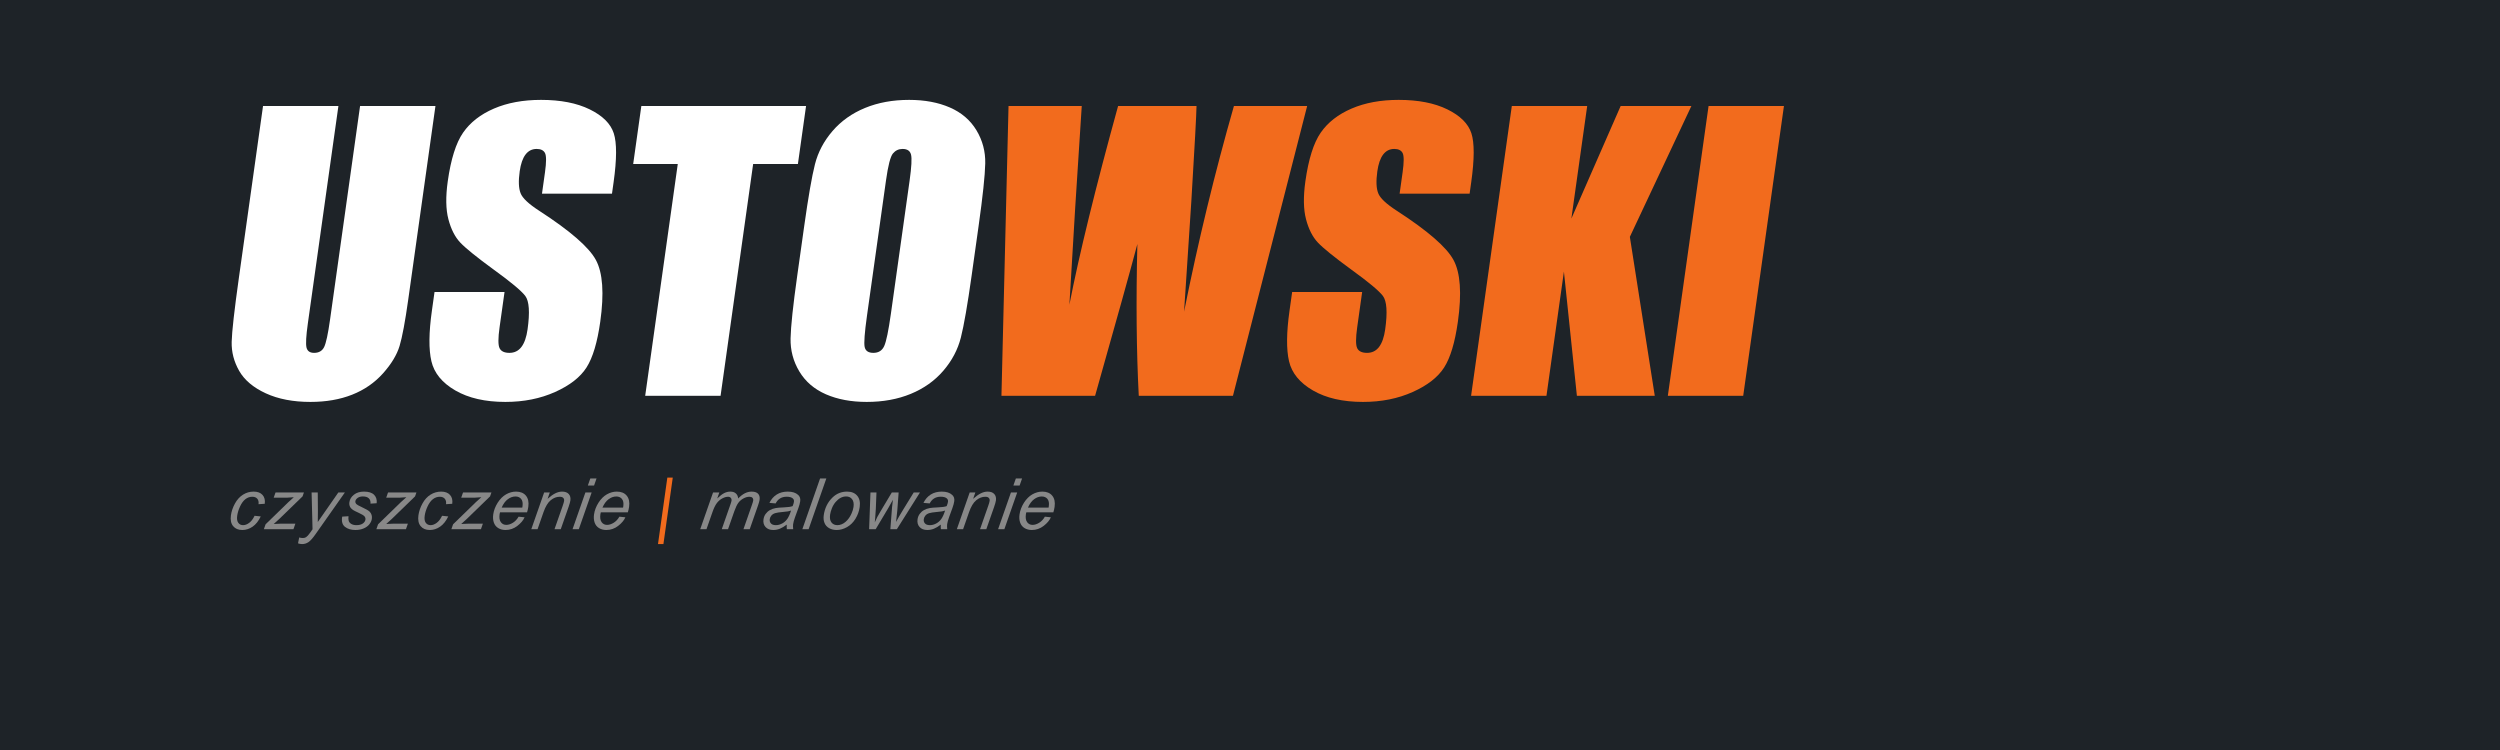
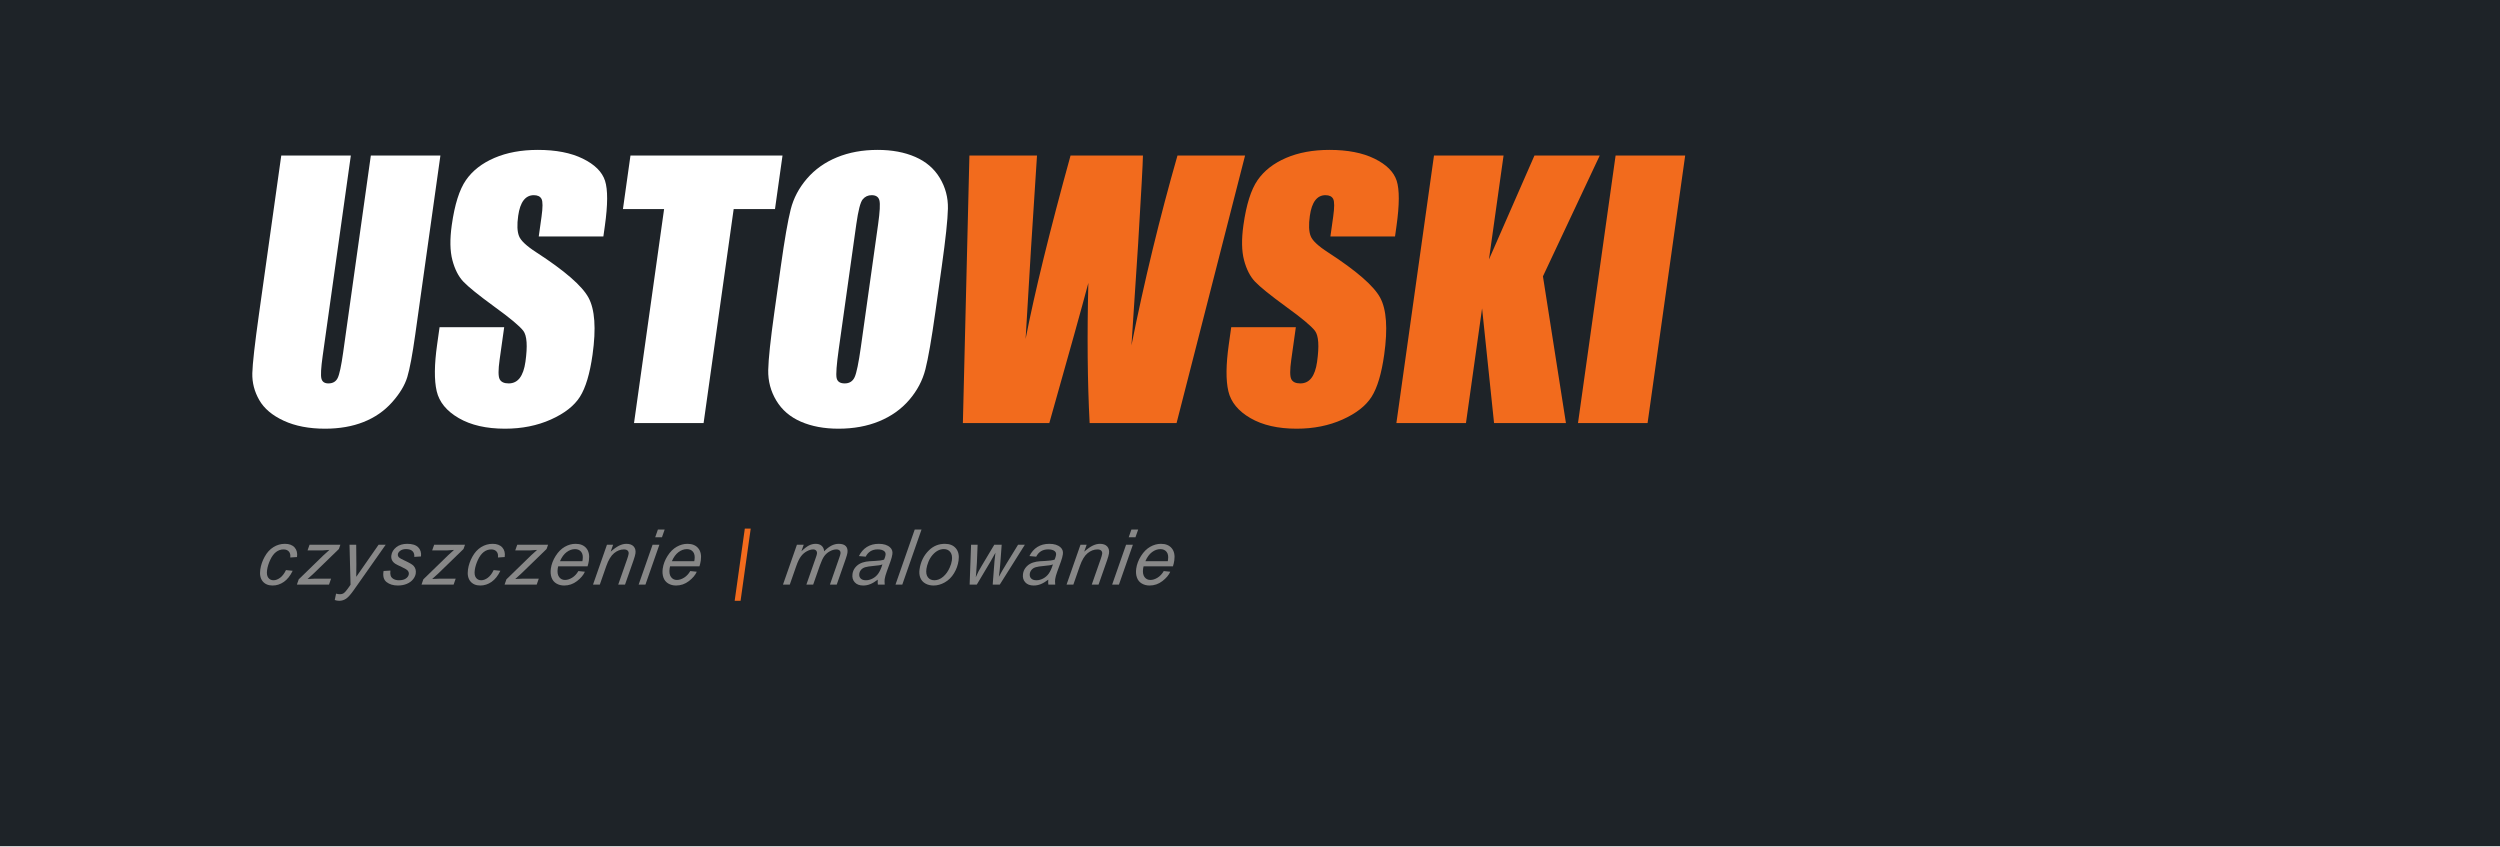
- <svg xmlns="http://www.w3.org/2000/svg" viewBox="0 0 600 180">
-   <rect width="600" height="180" fill="#1e2328" />
-   <path d="M1041 1619V537Q1041 353 1029.0 278.5Q1017 204 958.0 125.5Q899 47 802.5 6.5Q706 -34 575 -34Q430 -34 319.0 14.0Q208 62 153.0 139.0Q98 216 88.0 301.5Q78 387 78 661V1619H499V405Q499 299 510.5 269.5Q522 240 557 240Q597 240 608.5 272.5Q620 305 620 426V1619Z" transform="matrix(0.042969,0,0.006039,-0.042969,50.00,95.00)" fill="#ffffff" />
-   <path d="M976 1129H585V1249Q585 1333 570.0 1356.0Q555 1379 520 1379Q482 1379 462.5 1348.0Q443 1317 443 1254Q443 1173 465 1132Q486 1091 584 1033Q865 866 938 759Q1011 652 1011 414Q1011 241 970.5 159.0Q930 77 814.0 21.5Q698 -34 544 -34Q375 -34 255.5 30.0Q136 94 99.0 193.0Q62 292 62 474V580H453V383Q453 292 469.5 266.0Q486 240 528 240Q570 240 590.5 273.0Q611 306 611 371Q611 514 572 558Q532 602 375 705Q218 809 167.0 856.0Q116 903 82.5 986.0Q49 1069 49 1198Q49 1384 96.5 1470.0Q144 1556 250.0 1604.5Q356 1653 506 1653Q670 1653 785.5 1600.0Q901 1547 938.5 1466.5Q976 1386 976 1193Z" transform="matrix(0.042969,0,0.006039,-0.042969,98.12,95.00)" fill="#ffffff" />
-   <path d="M932 1619V1295H682V0H261V1295H12V1619Z" transform="matrix(0.042969,0,0.006039,-0.042969,143.63,95.00)" fill="#ffffff" />
-   <path d="M1046 671Q1046 427 1034.5 325.5Q1023 224 962.5 140.0Q902 56 799.0 11.0Q696 -34 559 -34Q429 -34 325.5 8.5Q222 51 159.0 136.0Q96 221 84.0 321.0Q72 421 72 671V948Q72 1192 83.5 1293.5Q95 1395 155.5 1479.0Q216 1563 319.0 1608.0Q422 1653 559 1653Q689 1653 792.5 1610.5Q896 1568 959.0 1483.0Q1022 1398 1034.0 1298.0Q1046 1198 1046 948ZM625 1203Q625 1316 612.5 1347.5Q600 1379 561 1379Q528 1379 510.5 1353.5Q493 1328 493 1203V447Q493 306 504.5 273.0Q516 240 558 240Q601 240 613.0 278.0Q625 316 625 459Z" transform="matrix(0.042969,0,0.006039,-0.042969,184.19,95.00)" fill="#ffffff" />
-   <path d="M1668 1619 1481 0H955Q883 373 828 848Q803 645 711 0H188L0 1619H409L452 1054L496 509Q519 932 612 1619H1050Q1059 1548 1096 1085L1142 470Q1177 1057 1259 1619Z" transform="matrix(0.042969,0,0.006039,-0.042969,232.27,95.00)" fill="#f26b1d" />
-   <path d="M976 1129H585V1249Q585 1333 570.0 1356.0Q555 1379 520 1379Q482 1379 462.5 1348.0Q443 1317 443 1254Q443 1173 465 1132Q486 1091 584 1033Q865 866 938 759Q1011 652 1011 414Q1011 241 970.5 159.0Q930 77 814.0 21.5Q698 -34 544 -34Q375 -34 255.5 30.0Q136 94 99.0 193.0Q62 292 62 474V580H453V383Q453 292 469.5 266.0Q486 240 528 240Q570 240 590.5 273.0Q611 306 611 371Q611 514 572 558Q532 602 375 705Q218 809 167.0 856.0Q116 903 82.5 986.0Q49 1069 49 1198Q49 1384 96.5 1470.0Q144 1556 250.0 1604.5Q356 1653 506 1653Q670 1653 785.5 1600.0Q901 1547 938.5 1466.5Q976 1386 976 1193Z" transform="matrix(0.042969,0,0.006039,-0.042969,303.95,95.00)" fill="#f26b1d" />
-   <path d="M1087 1619 846 888 1110 0H675L505 694V0H84V1619H505V990L692 1619Z" transform="matrix(0.042969,0,0.006039,-0.042969,349.45,95.00)" fill="#f26b1d" />
-   <path d="M505 1619V0H84V1619Z" transform="matrix(0.042969,0,0.006039,-0.042969,396.67,95.00)" fill="#f26b1d" />
-   <path d="M801 387 982 368Q914 169 788.5 72.5Q663 -24 503 -24Q330 -24 222.5 88.0Q115 200 115 401Q115 575 184.0 743.0Q253 911 381.5 998.5Q510 1086 675 1086Q846 1086 946.0 989.5Q1046 893 1046 734L868 722Q867 823 809.5 880.0Q752 937 658 937Q549 937 469.0 868.0Q389 799 343.5 658.5Q298 518 298 388Q298 252 358.0 184.0Q418 116 506 116Q594 116 674.5 183.0Q755 250 801 387Z" transform="matrix(0.008301,0,0.001167,-0.008301,54.00,127.00)" fill="#888888" />
-   <path d="M40 0 69 140 640 783Q701 851 776 924Q647 911 591 911H196L228 1062H1049L1025 948L449 301Q400 246 303 150Q454 159 510 159H928L895 0Z" transform="matrix(0.008301,0,0.001167,-0.008301,63.00,127.00)" fill="#888888" />
-   <path d="M0 -410 11 -240Q67 -256 120 -256Q175 -256 209 -231Q253 -198 305 -107L363 -3L186 1062H364L444 525Q468 366 485 207L960 1062H1149L472 -141Q374 -317 298.0 -374.0Q222 -431 123 -431Q60 -431 0 -410Z" transform="matrix(0.008301,0,0.001167,-0.008301,72.00,127.00)" fill="#888888" />
-   <path d="M85 363 266 374Q266 296 290.0 241.0Q314 186 378.5 151.0Q443 116 529 116Q649 116 709.0 164.0Q769 212 769 277Q769 324 733 366Q696 408 552.5 469.5Q409 531 369 556Q302 597 268.0 652.5Q234 708 234 780Q234 906 334.0 996.0Q434 1086 614 1086Q814 1086 918.5 993.5Q1023 901 1027 750L850 738Q846 834 782.0 890.0Q718 946 601 946Q507 946 455.0 903.0Q403 860 403 810Q403 760 448 722Q478 696 603 642Q811 552 865 500Q951 417 951 298Q951 219 902.5 143.0Q854 67 754.5 21.5Q655 -24 520 -24Q336 -24 207 67Q78 158 85 363Z" transform="matrix(0.008301,0,0.001167,-0.008301,81.00,127.00)" fill="#888888" />
-   <path d="M40 0 69 140 640 783Q701 851 776 924Q647 911 591 911H196L228 1062H1049L1025 948L449 301Q400 246 303 150Q454 159 510 159H928L895 0Z" transform="matrix(0.008301,0,0.001167,-0.008301,90.00,127.00)" fill="#888888" />
-   <path d="M801 387 982 368Q914 169 788.5 72.5Q663 -24 503 -24Q330 -24 222.5 88.0Q115 200 115 401Q115 575 184.0 743.0Q253 911 381.5 998.5Q510 1086 675 1086Q846 1086 946.0 989.5Q1046 893 1046 734L868 722Q867 823 809.5 880.0Q752 937 658 937Q549 937 469.0 868.0Q389 799 343.5 658.5Q298 518 298 388Q298 252 358.0 184.0Q418 116 506 116Q594 116 674.5 183.0Q755 250 801 387Z" transform="matrix(0.008301,0,0.001167,-0.008301,99.00,127.00)" fill="#888888" />
-   <path d="M40 0 69 140 640 783Q701 851 776 924Q647 911 591 911H196L228 1062H1049L1025 948L449 301Q400 246 303 150Q454 159 510 159H928L895 0Z" transform="matrix(0.008301,0,0.001167,-0.008301,108.00,127.00)" fill="#888888" />
-   <path d="M848 361 1024 343Q986 212 849.5 94.0Q713 -24 524 -24Q406 -24 307.5 30.5Q209 85 157.5 189.0Q106 293 106 426Q106 600 186.5 763.5Q267 927 395.0 1006.5Q523 1086 672 1086Q862 1086 975.5 968.0Q1089 850 1089 646Q1089 568 1075 486H293Q289 455 289 430Q289 281 357.5 202.5Q426 124 525 124Q618 124 708.0 185.0Q798 246 848 361ZM322 624H918Q919 652 919 664Q919 800 851.0 872.5Q783 945 676 945Q560 945 464.5 865.0Q369 785 322 624Z" transform="matrix(0.008301,0,0.001167,-0.008301,117.00,127.00)" fill="#888888" />
-   <path d="M68 0 290 1062H454L415 877Q522 986 615.0 1036.0Q708 1086 805 1086Q934 1086 1007.5 1016.0Q1081 946 1081 829Q1081 770 1055 643L920 0H739L880 673Q901 771 901 818Q901 871 864.5 904.0Q828 937 759 937Q620 937 511.5 837.0Q403 737 352 494L249 0Z" transform="matrix(0.008301,0,0.001167,-0.008301,126.95,127.00)" fill="#888888" />
-   <path d="M325 1261 368 1466H548L505 1261ZM61 0 283 1062H464L242 0Z" transform="matrix(0.008301,0,0.001167,-0.008301,136.91,127.00)" fill="#888888" />
-   <path d="M848 361 1024 343Q986 212 849.5 94.0Q713 -24 524 -24Q406 -24 307.5 30.5Q209 85 157.5 189.0Q106 293 106 426Q106 600 186.5 763.5Q267 927 395.0 1006.5Q523 1086 672 1086Q862 1086 975.5 968.0Q1089 850 1089 646Q1089 568 1075 486H293Q289 455 289 430Q289 281 357.5 202.5Q426 124 525 124Q618 124 708.0 185.0Q798 246 848 361ZM322 624H918Q919 652 919 664Q919 800 851.0 872.5Q783 945 676 945Q560 945 464.5 865.0Q369 785 322 624Z" transform="matrix(0.008301,0,0.001167,-0.008301,141.19,127.00)" fill="#888888" />
-   <path d="M188 -431V1491H345V-431Z" transform="matrix(0.008301,0,0.001167,-0.008301,156.86,127.00)" fill="#f26b1d" />
-   <path d="M67 0 289 1062H470L433 887Q534 1000 613.5 1043.0Q693 1086 786 1086Q885 1086 951.5 1033.5Q1018 981 1039 887Q1120 987 1209.5 1036.5Q1299 1086 1398 1086Q1531 1086 1597.5 1023.0Q1664 960 1664 846Q1664 797 1641 684L1498 0H1317L1463 702Q1482 788 1482 825Q1482 877 1449.0 907.0Q1416 937 1356 937Q1275 937 1191.0 888.0Q1107 839 1060.5 759.5Q1014 680 979 515L871 0H690L840 717Q856 790 856 821Q856 873 823.5 905.0Q791 937 739 937Q662 937 577.5 888.0Q493 839 440.0 751.5Q387 664 353 502L248 0Z" transform="matrix(0.008301,0,0.001167,-0.008301,167.50,127.00)" fill="#888888" />
-   <path d="M784 132Q690 51 603.0 13.5Q516 -24 417 -24Q270 -24 180.0 62.5Q90 149 90 284Q90 373 130.5 441.5Q171 510 238.0 551.5Q305 593 402 611Q463 623 633.5 630.0Q804 637 878 666Q899 740 899 789Q899 852 853 888Q790 938 669 938Q555 938 482.5 887.5Q410 837 377 744L194 760Q250 918 371.5 1002.0Q493 1086 678 1086Q875 1086 990 992Q1078 922 1078 810Q1078 725 1053 613L994 349Q966 223 966 144Q966 94 988 0H805Q790 52 784 132ZM851 538Q813 523 769.5 515.0Q726 507 624 498Q466 484 401.0 462.5Q336 441 303.0 394.0Q270 347 270 290Q270 214 322.5 165.0Q375 116 472 116Q562 116 645.0 163.5Q728 211 776.0 296.0Q824 381 851 538Z" transform="matrix(0.008301,0,0.001167,-0.008301,182.16,127.00)" fill="#888888" />
-   <path d="M54 0 360 1466H541L235 0Z" transform="matrix(0.008301,0,0.001167,-0.008301,192.12,127.00)" fill="#888888" />
-   <path d="M100 403Q100 714 283 918Q434 1086 679 1086Q871 1086 988.5 966.0Q1106 846 1106 642Q1106 459 1032.0 301.5Q958 144 821.5 60.0Q685 -24 534 -24Q410 -24 308.5 29.0Q207 82 153.5 179.0Q100 276 100 403ZM281 421Q281 271 353.0 193.5Q425 116 536 116Q594 116 651.0 139.5Q708 163 757.0 211.0Q806 259 840.5 320.5Q875 382 896 453Q927 552 927 643Q927 787 854.5 866.5Q782 946 672 946Q587 946 517.0 905.5Q447 865 390.5 787.0Q334 709 307.5 605.5Q281 502 281 421Z" transform="matrix(0.008301,0,0.001167,-0.008301,196.40,127.00)" fill="#888888" />
-   <path d="M270 0 159 1062H333L381 585L400 317Q402 287 406 196Q436 298 457.0 352.5Q478 407 524 508L777 1062H974L1009 531Q1017 410 1019 208Q1069 342 1182 580L1410 1062H1591L1072 0H884L844 623Q840 681 838 849Q797 742 741 618L460 0Z" transform="matrix(0.008301,0,0.001167,-0.008301,206.35,127.00)" fill="#888888" />
-   <path d="M784 132Q690 51 603.0 13.5Q516 -24 417 -24Q270 -24 180.0 62.5Q90 149 90 284Q90 373 130.5 441.5Q171 510 238.0 551.5Q305 593 402 611Q463 623 633.5 630.0Q804 637 878 666Q899 740 899 789Q899 852 853 888Q790 938 669 938Q555 938 482.5 887.5Q410 837 377 744L194 760Q250 918 371.5 1002.0Q493 1086 678 1086Q875 1086 990 992Q1078 922 1078 810Q1078 725 1053 613L994 349Q966 223 966 144Q966 94 988 0H805Q790 52 784 132ZM851 538Q813 523 769.5 515.0Q726 507 624 498Q466 484 401.0 462.5Q336 441 303.0 394.0Q270 347 270 290Q270 214 322.5 165.0Q375 116 472 116Q562 116 645.0 163.5Q728 211 776.0 296.0Q824 381 851 538Z" transform="matrix(0.008301,0,0.001167,-0.008301,219.13,127.00)" fill="#888888" />
-   <path d="M68 0 290 1062H454L415 877Q522 986 615.0 1036.0Q708 1086 805 1086Q934 1086 1007.5 1016.0Q1081 946 1081 829Q1081 770 1055 643L920 0H739L880 673Q901 771 901 818Q901 871 864.5 904.0Q828 937 759 937Q620 937 511.5 837.0Q403 737 352 494L249 0Z" transform="matrix(0.008301,0,0.001167,-0.008301,229.08,127.00)" fill="#888888" />
-   <path d="M325 1261 368 1466H548L505 1261ZM61 0 283 1062H464L242 0Z" transform="matrix(0.008301,0,0.001167,-0.008301,239.04,127.00)" fill="#888888" />
-   <path d="M848 361 1024 343Q986 212 849.5 94.0Q713 -24 524 -24Q406 -24 307.5 30.5Q209 85 157.5 189.0Q106 293 106 426Q106 600 186.5 763.5Q267 927 395.0 1006.5Q523 1086 672 1086Q862 1086 975.5 968.0Q1089 850 1089 646Q1089 568 1075 486H293Q289 455 289 430Q289 281 357.5 202.5Q426 124 525 124Q618 124 708.0 185.0Q798 246 848 361ZM322 624H918Q919 652 919 664Q919 800 851.0 872.5Q783 945 676 945Q560 945 464.5 865.0Q369 785 322 624Z" transform="matrix(0.008301,0,0.001167,-0.008301,243.31,127.00)" fill="#888888" />
+ <svg xmlns="http://www.w3.org/2000/svg" viewBox="0 0 650 220">
+   <rect width="650" height="220" fill="#1e2328" />
+   <path d="M1041 1619V537Q1041 353 1029.0 278.5Q1017 204 958.0 125.5Q899 47 802.5 6.5Q706 -34 575 -34Q430 -34 319.0 14.0Q208 62 153.0 139.0Q98 216 88.0 301.5Q78 387 78 661V1619H499V405Q499 299 510.5 269.5Q522 240 557 240Q597 240 608.5 272.5Q620 305 620 426V1619Z" transform="matrix(0.042969,0,0.006039,-0.042969,60.00,110.00)" fill="#ffffff" />
+   <path d="M976 1129H585V1249Q585 1333 570.0 1356.0Q555 1379 520 1379Q482 1379 462.5 1348.0Q443 1317 443 1254Q443 1173 465 1132Q486 1091 584 1033Q865 866 938 759Q1011 652 1011 414Q1011 241 970.5 159.0Q930 77 814.0 21.5Q698 -34 544 -34Q375 -34 255.5 30.0Q136 94 99.0 193.0Q62 292 62 474V580H453V383Q453 292 469.5 266.0Q486 240 528 240Q570 240 590.5 273.0Q611 306 611 371Q611 514 572 558Q532 602 375 705Q218 809 167.0 856.0Q116 903 82.5 986.0Q49 1069 49 1198Q49 1384 96.5 1470.0Q144 1556 250.0 1604.5Q356 1653 506 1653Q670 1653 785.5 1600.0Q901 1547 938.5 1466.5Q976 1386 976 1193Z" transform="matrix(0.042969,0,0.006039,-0.042969,108.12,110.00)" fill="#ffffff" />
+   <path d="M932 1619V1295H682V0H261V1295H12V1619Z" transform="matrix(0.042969,0,0.006039,-0.042969,153.63,110.00)" fill="#ffffff" />
+   <path d="M1046 671Q1046 427 1034.5 325.5Q1023 224 962.5 140.0Q902 56 799.0 11.0Q696 -34 559 -34Q429 -34 325.5 8.5Q222 51 159.0 136.0Q96 221 84.0 321.0Q72 421 72 671V948Q72 1192 83.5 1293.5Q95 1395 155.5 1479.0Q216 1563 319.0 1608.0Q422 1653 559 1653Q689 1653 792.5 1610.5Q896 1568 959.0 1483.0Q1022 1398 1034.0 1298.0Q1046 1198 1046 948ZM625 1203Q625 1316 612.5 1347.5Q600 1379 561 1379Q528 1379 510.5 1353.5Q493 1328 493 1203V447Q493 306 504.5 273.0Q516 240 558 240Q601 240 613.0 278.0Q625 316 625 459Z" transform="matrix(0.042969,0,0.006039,-0.042969,194.19,110.00)" fill="#ffffff" />
+   <path d="M1668 1619 1481 0H955Q883 373 828 848Q803 645 711 0H188L0 1619H409L452 1054L496 509Q519 932 612 1619H1050Q1059 1548 1096 1085L1142 470Q1177 1057 1259 1619Z" transform="matrix(0.042969,0,0.006039,-0.042969,242.27,110.00)" fill="#f26b1d" />
+   <path d="M976 1129H585V1249Q585 1333 570.0 1356.0Q555 1379 520 1379Q482 1379 462.5 1348.0Q443 1317 443 1254Q443 1173 465 1132Q486 1091 584 1033Q865 866 938 759Q1011 652 1011 414Q1011 241 970.5 159.0Q930 77 814.0 21.5Q698 -34 544 -34Q375 -34 255.5 30.0Q136 94 99.0 193.0Q62 292 62 474V580H453V383Q453 292 469.5 266.0Q486 240 528 240Q570 240 590.5 273.0Q611 306 611 371Q611 514 572 558Q532 602 375 705Q218 809 167.0 856.0Q116 903 82.5 986.0Q49 1069 49 1198Q49 1384 96.5 1470.0Q144 1556 250.0 1604.5Q356 1653 506 1653Q670 1653 785.5 1600.0Q901 1547 938.5 1466.5Q976 1386 976 1193Z" transform="matrix(0.042969,0,0.006039,-0.042969,313.95,110.00)" fill="#f26b1d" />
+   <path d="M1087 1619 846 888 1110 0H675L505 694V0H84V1619H505V990L692 1619Z" transform="matrix(0.042969,0,0.006039,-0.042969,359.45,110.00)" fill="#f26b1d" />
+   <path d="M505 1619V0H84V1619Z" transform="matrix(0.042969,0,0.006039,-0.042969,406.67,110.00)" fill="#f26b1d" />
+   <path d="M801 387 982 368Q914 169 788.5 72.5Q663 -24 503 -24Q330 -24 222.5 88.0Q115 200 115 401Q115 575 184.0 743.0Q253 911 381.5 998.5Q510 1086 675 1086Q846 1086 946.0 989.5Q1046 893 1046 734L868 722Q867 823 809.5 880.0Q752 937 658 937Q549 937 469.0 868.0Q389 799 343.5 658.5Q298 518 298 388Q298 252 358.0 184.0Q418 116 506 116Q594 116 674.5 183.0Q755 250 801 387Z" transform="matrix(0.009766,0,0.001372,-0.009766,66.00,152.00)" fill="#888888" />
+   <path d="M40 0 69 140 640 783Q701 851 776 924Q647 911 591 911H196L228 1062H1049L1025 948L449 301Q400 246 303 150Q454 159 510 159H928L895 0Z" transform="matrix(0.009766,0,0.001372,-0.009766,76.80,152.00)" fill="#888888" />
+   <path d="M0 -410 11 -240Q67 -256 120 -256Q175 -256 209 -231Q253 -198 305 -107L363 -3L186 1062H364L444 525Q468 366 485 207L960 1062H1149L472 -141Q374 -317 298.0 -374.0Q222 -431 123 -431Q60 -431 0 -410Z" transform="matrix(0.009766,0,0.001372,-0.009766,87.60,152.00)" fill="#888888" />
+   <path d="M85 363 266 374Q266 296 290.0 241.0Q314 186 378.5 151.0Q443 116 529 116Q649 116 709.0 164.0Q769 212 769 277Q769 324 733 366Q696 408 552.5 469.5Q409 531 369 556Q302 597 268.0 652.5Q234 708 234 780Q234 906 334.0 996.0Q434 1086 614 1086Q814 1086 918.5 993.5Q1023 901 1027 750L850 738Q846 834 782.0 890.0Q718 946 601 946Q507 946 455.0 903.0Q403 860 403 810Q403 760 448 722Q478 696 603 642Q811 552 865 500Q951 417 951 298Q951 219 902.5 143.0Q854 67 754.5 21.5Q655 -24 520 -24Q336 -24 207 67Q78 158 85 363Z" transform="matrix(0.009766,0,0.001372,-0.009766,98.40,152.00)" fill="#888888" />
+   <path d="M40 0 69 140 640 783Q701 851 776 924Q647 911 591 911H196L228 1062H1049L1025 948L449 301Q400 246 303 150Q454 159 510 159H928L895 0Z" transform="matrix(0.009766,0,0.001372,-0.009766,109.20,152.00)" fill="#888888" />
+   <path d="M801 387 982 368Q914 169 788.5 72.5Q663 -24 503 -24Q330 -24 222.5 88.0Q115 200 115 401Q115 575 184.0 743.0Q253 911 381.5 998.5Q510 1086 675 1086Q846 1086 946.0 989.5Q1046 893 1046 734L868 722Q867 823 809.5 880.0Q752 937 658 937Q549 937 469.0 868.0Q389 799 343.5 658.5Q298 518 298 388Q298 252 358.0 184.0Q418 116 506 116Q594 116 674.5 183.0Q755 250 801 387Z" transform="matrix(0.009766,0,0.001372,-0.009766,120.00,152.00)" fill="#888888" />
+   <path d="M40 0 69 140 640 783Q701 851 776 924Q647 911 591 911H196L228 1062H1049L1025 948L449 301Q400 246 303 150Q454 159 510 159H928L895 0Z" transform="matrix(0.009766,0,0.001372,-0.009766,130.80,152.00)" fill="#888888" />
+   <path d="M848 361 1024 343Q986 212 849.5 94.0Q713 -24 524 -24Q406 -24 307.5 30.5Q209 85 157.5 189.0Q106 293 106 426Q106 600 186.5 763.5Q267 927 395.0 1006.5Q523 1086 672 1086Q862 1086 975.5 968.0Q1089 850 1089 646Q1089 568 1075 486H293Q289 455 289 430Q289 281 357.5 202.5Q426 124 525 124Q618 124 708.0 185.0Q798 246 848 361ZM322 624H918Q919 652 919 664Q919 800 851.0 872.5Q783 945 676 945Q560 945 464.5 865.0Q369 785 322 624Z" transform="matrix(0.009766,0,0.001372,-0.009766,141.60,152.00)" fill="#888888" />
+   <path d="M68 0 290 1062H454L415 877Q522 986 615.0 1036.0Q708 1086 805 1086Q934 1086 1007.5 1016.0Q1081 946 1081 829Q1081 770 1055 643L920 0H739L880 673Q901 771 901 818Q901 871 864.5 904.0Q828 937 759 937Q620 937 511.5 837.0Q403 737 352 494L249 0Z" transform="matrix(0.009766,0,0.001372,-0.009766,153.52,152.00)" fill="#888888" />
+   <path d="M325 1261 368 1466H548L505 1261ZM61 0 283 1062H464L242 0Z" transform="matrix(0.009766,0,0.001372,-0.009766,165.45,152.00)" fill="#888888" />
+   <path d="M848 361 1024 343Q986 212 849.5 94.0Q713 -24 524 -24Q406 -24 307.5 30.5Q209 85 157.5 189.0Q106 293 106 426Q106 600 186.5 763.5Q267 927 395.0 1006.5Q523 1086 672 1086Q862 1086 975.5 968.0Q1089 850 1089 646Q1089 568 1075 486H293Q289 455 289 430Q289 281 357.5 202.5Q426 124 525 124Q618 124 708.0 185.0Q798 246 848 361ZM322 624H918Q919 652 919 664Q919 800 851.0 872.5Q783 945 676 945Q560 945 464.5 865.0Q369 785 322 624Z" transform="matrix(0.009766,0,0.001372,-0.009766,170.69,152.00)" fill="#888888" />
+   <path d="M188 -431V1491H345V-431Z" transform="matrix(0.009766,0,0.001372,-0.009766,189.77,152.00)" fill="#f26b1d" />
+   <path d="M67 0 289 1062H470L433 887Q534 1000 613.5 1043.0Q693 1086 786 1086Q885 1086 951.5 1033.5Q1018 981 1039 887Q1120 987 1209.5 1036.5Q1299 1086 1398 1086Q1531 1086 1597.5 1023.0Q1664 960 1664 846Q1664 797 1641 684L1498 0H1317L1463 702Q1482 788 1482 825Q1482 877 1449.0 907.0Q1416 937 1356 937Q1275 937 1191.0 888.0Q1107 839 1060.5 759.5Q1014 680 979 515L871 0H690L840 717Q856 790 856 821Q856 873 823.5 905.0Q791 937 739 937Q662 937 577.5 888.0Q493 839 440.0 751.5Q387 664 353 502L248 0Z" transform="matrix(0.009766,0,0.001372,-0.009766,202.92,152.00)" fill="#888888" />
+   <path d="M784 132Q690 51 603.0 13.5Q516 -24 417 -24Q270 -24 180.0 62.5Q90 149 90 284Q90 373 130.5 441.5Q171 510 238.0 551.5Q305 593 402 611Q463 623 633.5 630.0Q804 637 878 666Q899 740 899 789Q899 852 853 888Q790 938 669 938Q555 938 482.5 887.5Q410 837 377 744L194 760Q250 918 371.5 1002.0Q493 1086 678 1086Q875 1086 990 992Q1078 922 1078 810Q1078 725 1053 613L994 349Q966 223 966 144Q966 94 988 0H805Q790 52 784 132ZM851 538Q813 523 769.5 515.0Q726 507 624 498Q466 484 401.0 462.5Q336 441 303.0 394.0Q270 347 270 290Q270 214 322.5 165.0Q375 116 472 116Q562 116 645.0 163.5Q728 211 776.0 296.0Q824 381 851 538Z" transform="matrix(0.009766,0,0.001372,-0.009766,220.38,152.00)" fill="#888888" />
+   <path d="M54 0 360 1466H541L235 0Z" transform="matrix(0.009766,0,0.001372,-0.009766,232.30,152.00)" fill="#888888" />
+   <path d="M100 403Q100 714 283 918Q434 1086 679 1086Q871 1086 988.5 966.0Q1106 846 1106 642Q1106 459 1032.0 301.5Q958 144 821.5 60.0Q685 -24 534 -24Q410 -24 308.5 29.0Q207 82 153.5 179.0Q100 276 100 403ZM281 421Q281 271 353.0 193.5Q425 116 536 116Q594 116 651.0 139.5Q708 163 757.0 211.0Q806 259 840.5 320.5Q875 382 896 453Q927 552 927 643Q927 787 854.5 866.5Q782 946 672 946Q587 946 517.0 905.5Q447 865 390.5 787.0Q334 709 307.5 605.5Q281 502 281 421Z" transform="matrix(0.009766,0,0.001372,-0.009766,237.55,152.00)" fill="#888888" />
+   <path d="M270 0 159 1062H333L381 585L400 317Q402 287 406 196Q436 298 457.0 352.5Q478 407 524 508L777 1062H974L1009 531Q1017 410 1019 208Q1069 342 1182 580L1410 1062H1591L1072 0H884L844 623Q840 681 838 849Q797 742 741 618L460 0Z" transform="matrix(0.009766,0,0.001372,-0.009766,249.47,152.00)" fill="#888888" />
+   <path d="M784 132Q690 51 603.0 13.5Q516 -24 417 -24Q270 -24 180.0 62.5Q90 149 90 284Q90 373 130.5 441.5Q171 510 238.0 551.5Q305 593 402 611Q463 623 633.5 630.0Q804 637 878 666Q899 740 899 789Q899 852 853 888Q790 938 669 938Q555 938 482.5 887.5Q410 837 377 744L194 760Q250 918 371.5 1002.0Q493 1086 678 1086Q875 1086 990 992Q1078 922 1078 810Q1078 725 1053 613L994 349Q966 223 966 144Q966 94 988 0H805Q790 52 784 132ZM851 538Q813 523 769.5 515.0Q726 507 624 498Q466 484 401.0 462.5Q336 441 303.0 394.0Q270 347 270 290Q270 214 322.5 165.0Q375 116 472 116Q562 116 645.0 163.5Q728 211 776.0 296.0Q824 381 851 538Z" transform="matrix(0.009766,0,0.001372,-0.009766,264.71,152.00)" fill="#888888" />
+   <path d="M68 0 290 1062H454L415 877Q522 986 615.0 1036.0Q708 1086 805 1086Q934 1086 1007.5 1016.0Q1081 946 1081 829Q1081 770 1055 643L920 0H739L880 673Q901 771 901 818Q901 871 864.5 904.0Q828 937 759 937Q620 937 511.5 837.0Q403 737 352 494L249 0Z" transform="matrix(0.009766,0,0.001372,-0.009766,276.64,152.00)" fill="#888888" />
+   <path d="M325 1261 368 1466H548L505 1261ZM61 0 283 1062H464L242 0Z" transform="matrix(0.009766,0,0.001372,-0.009766,288.56,152.00)" fill="#888888" />
+   <path d="M848 361 1024 343Q986 212 849.5 94.0Q713 -24 524 -24Q406 -24 307.5 30.5Q209 85 157.5 189.0Q106 293 106 426Q106 600 186.5 763.5Q267 927 395.0 1006.5Q523 1086 672 1086Q862 1086 975.5 968.0Q1089 850 1089 646Q1089 568 1075 486H293Q289 455 289 430Q289 281 357.5 202.5Q426 124 525 124Q618 124 708.0 185.0Q798 246 848 361ZM322 624H918Q919 652 919 664Q919 800 851.0 872.5Q783 945 676 945Q560 945 464.5 865.0Q369 785 322 624Z" transform="matrix(0.009766,0,0.001372,-0.009766,293.80,152.00)" fill="#888888" />
</svg>
